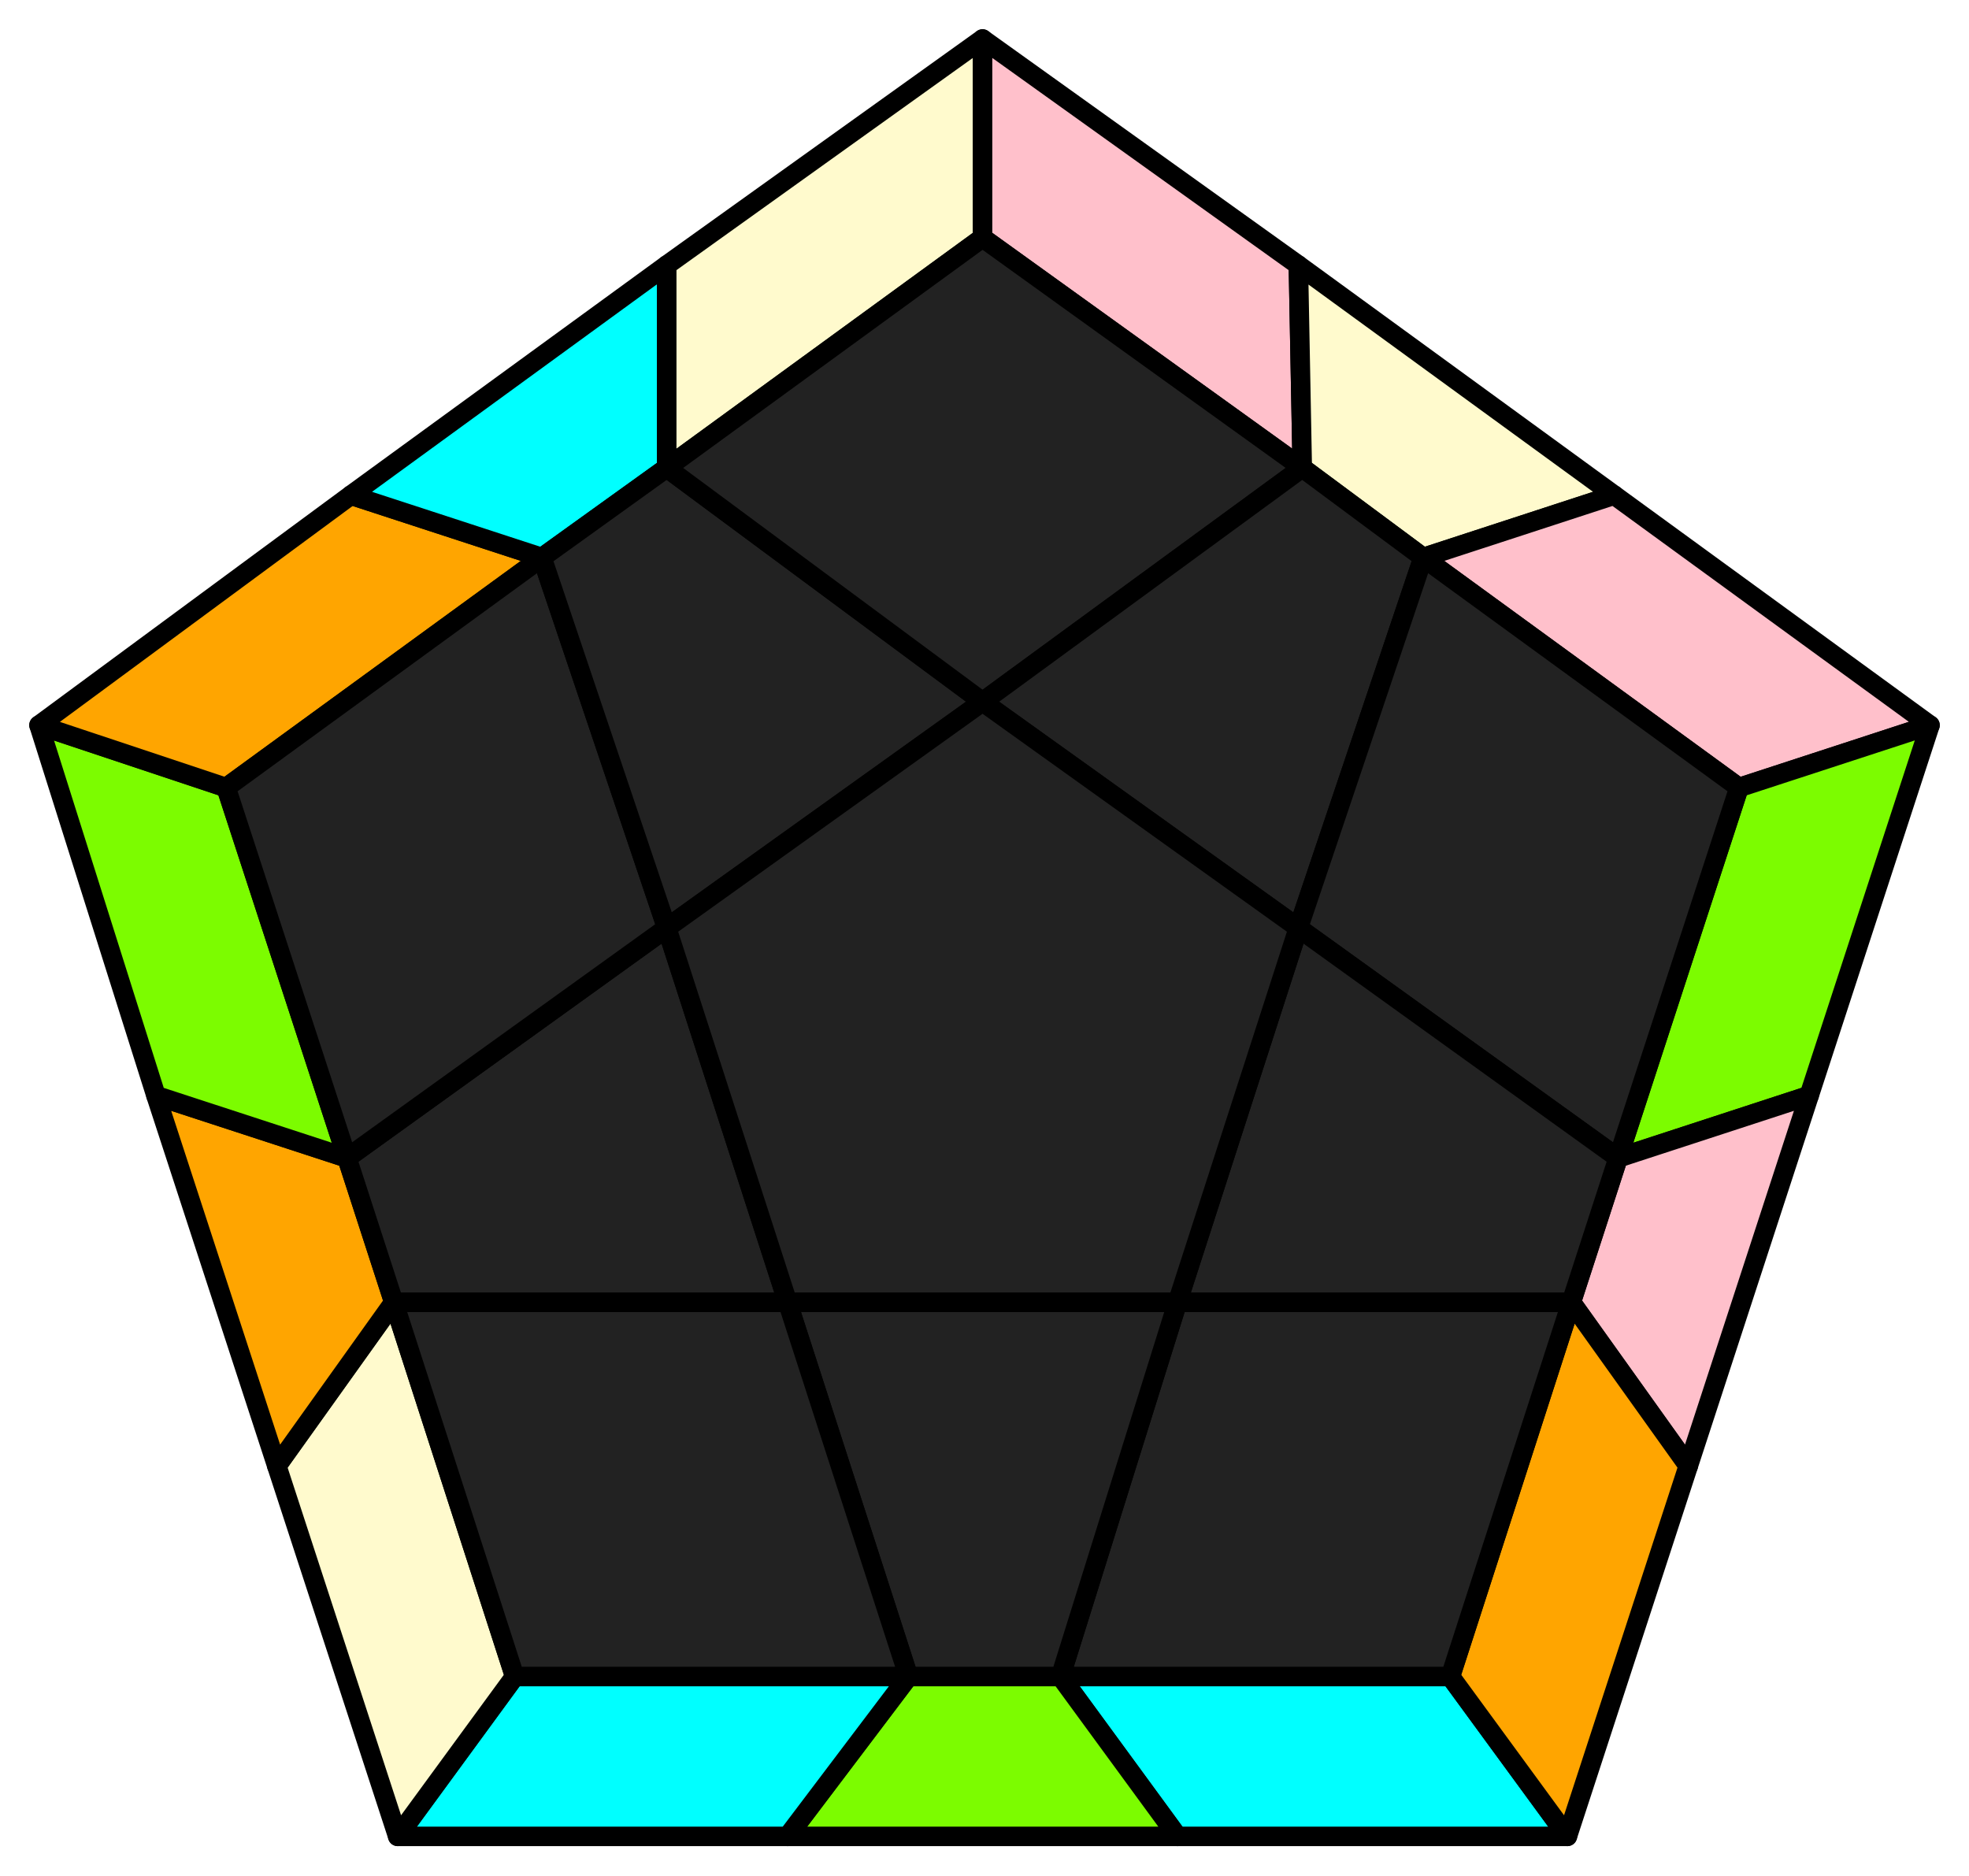
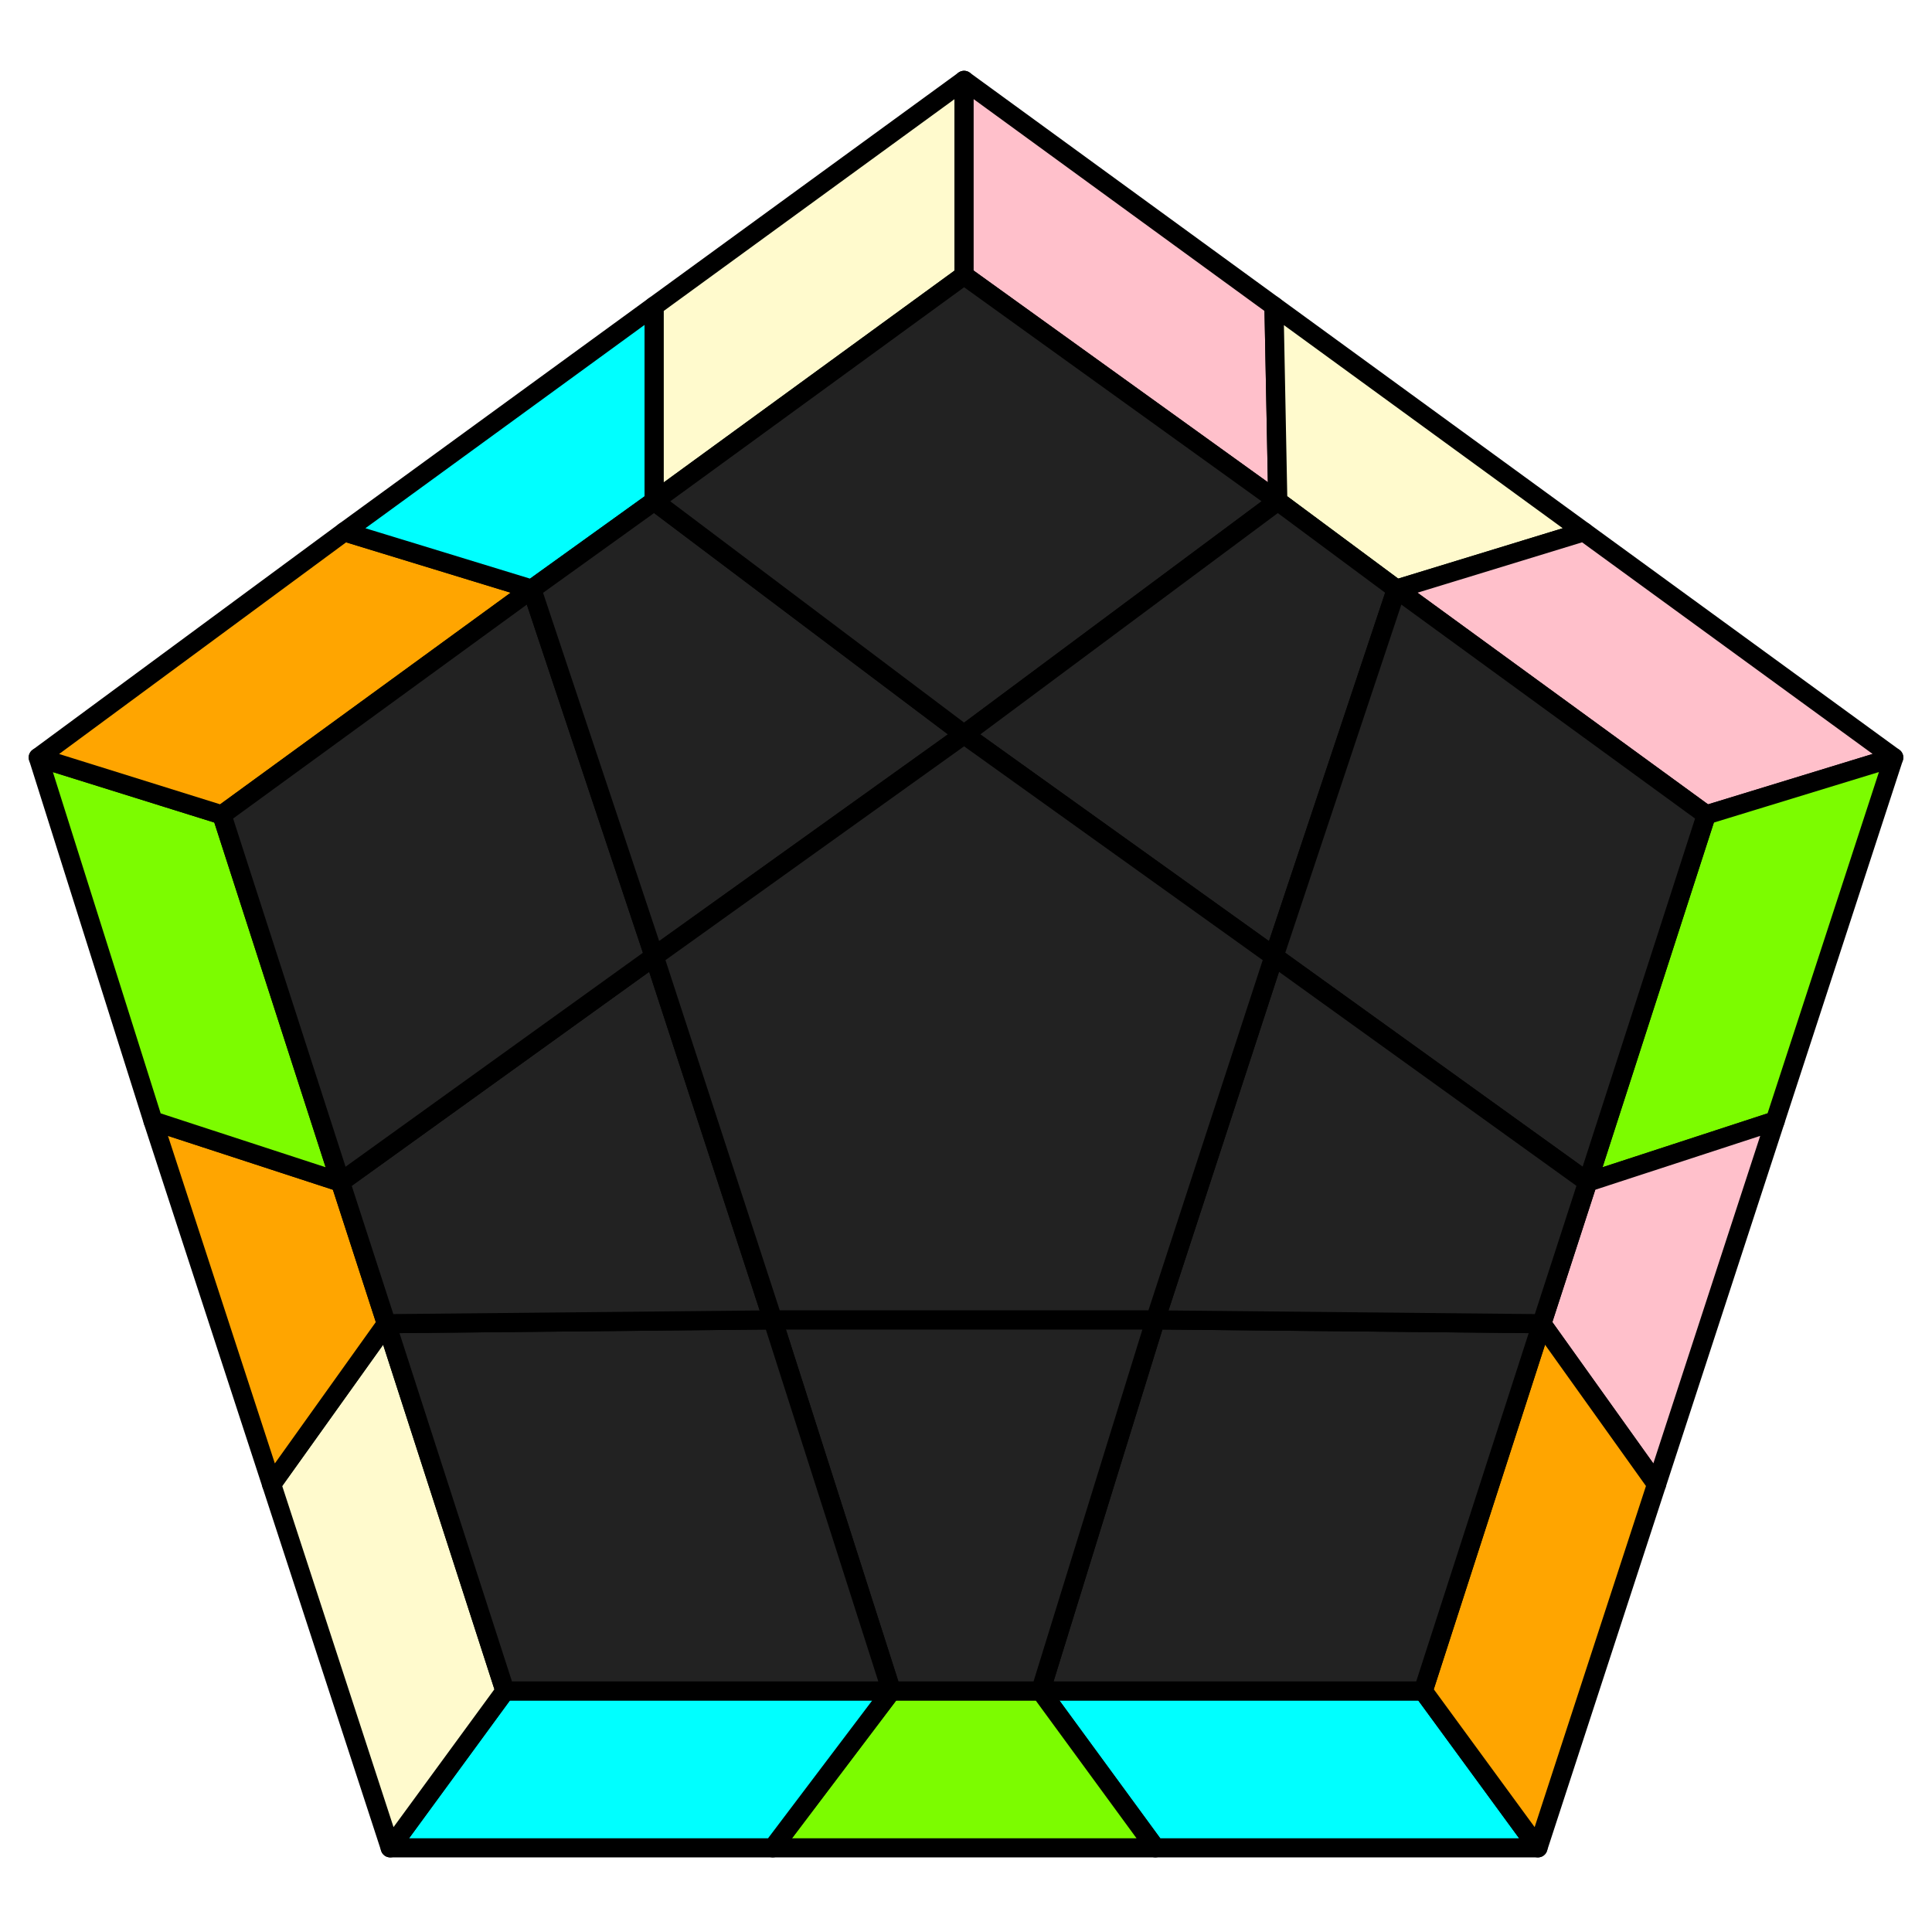
- <svg xmlns="http://www.w3.org/2000/svg" id="65" width="505" height="481">
+ <svg xmlns="http://www.w3.org/2000/svg" id="65" viewBox="0 0 505 505">
  <style>
polygon { stroke: black; stroke-width: 5px; stroke-linejoin: round;}
.green {fill: #7cfc00;}
.orange {fill: #ffa500;}
.blue {fill: #00ffff;}
.beige {fill: #fffacd;}
.pink {fill: #ffc0cb;}
.grey {fill: #222;}
</style>
-   <polygon class="blue" points="402 471 302 471 272 430 372 430" />
-   <polygon class="green" points="302 471 202 471 233 430 272 430" />
-   <polygon class="blue" points="202 471 102 471 132 430 233 430" />
-   <polygon class="beige" points="102 471 71 376 101 334 132 430" />
-   <polygon class="orange" points="71 376 40 281 89 297 101 334" />
-   <polygon class="green" points="40 281 10 186 58 202 89 297" />
-   <polygon class="orange" points="10 186 90 127 139 143 58 202" />
-   <polygon class="blue" points="90 127 171 68 171 120 139 143" />
-   <polygon class="beige" points="171 68 252 10 252 61 171 120" />
-   <polygon class="pink" points="252 10 333 68 334 120 252 61" />
-   <polygon class="beige" points="333 68 414 127 365 143 334 120" />
-   <polygon class="pink" points="414 127 495 186 446 202 365 143" />
-   <polygon class="green" points="495 186 464 281 415 297 446 202" />
-   <polygon class="pink" points="464 281 433 376 403 334 415 297" />
-   <polygon class="orange" points="433 376 402 471 372 430 403 334" />
-   <polygon class="grey" points="372 430 272 430 302 334 403 334" />
-   <polygon class="grey" points="272 430 233 430 202 334 302 334" />
-   <polygon class="grey" points="132 430 101 334 202 334 233 430" />
-   <polygon class="grey" points="101 334 89 297 171 238 202 334" />
-   <polygon class="grey" points="58 202 139 143 171 238 89 297" />
-   <polygon class="grey" points="139 143 171 120 252 180 171 238" />
-   <polygon class="grey" points="252 61 334 120 252 180 171 120" />
-   <polygon class="grey" points="334 120 365 143 333 238 252 180" />
-   <polygon class="grey" points="446 202 415 297 333 238 365 143" />
-   <polygon class="grey" points="415 297 403 334 302 334 333 238" />
-   <polygon class="grey" points="302 334 202 334 171 238 252 180 333 238" />
+   <polygon class="blue" points="402 483 302 483 272 442 372 442" />
+   <polygon class="green" points="302 483 202 483 233 442 272 442" />
+   <polygon class="blue" points="202 483 102 483 132 442 233 442" />
+   <polygon class="beige" points="102 483 71 388 101 346 132 442" />
+   <polygon class="orange" points="71 388 40 293 89 309 101 346" />
+   <polygon class="green" points="40 293 10 198 58 213 89 309" />
+   <polygon class="orange" points="10 198 90 139 139 154 58 213" />
+   <polygon class="blue" points="90 139 171 80 171 131 139 154" />
+   <polygon class="beige" points="171 80 252 21 252 72 171 131" />
+   <polygon class="pink" points="252 21 333 80 334 131 252 72" />
+   <polygon class="beige" points="333 80 414 139 365 154 334 131" />
+   <polygon class="pink" points="414 139 495 198 446 213 365 154" />
+   <polygon class="green" points="495 198 464 293 415 309 446 213" />
+   <polygon class="pink" points="464 293 433 388 403 346 415 309" />
+   <polygon class="orange" points="433 388 402 483 372 442 403 346" />
+   <polygon class="grey" points="372 442 272 442 302 345 403 346" />
+   <polygon class="grey" points="272 442 233 442 202 345 302 345" />
+   <polygon class="grey" points="132 442 101 346 202 345 233 442" />
+   <polygon class="grey" points="101 346 89 309 171 250 202 345" />
+   <polygon class="grey" points="58 213 139 154 171 250 89 309" />
+   <polygon class="grey" points="139 154 171 131 252 192 171 250" />
+   <polygon class="grey" points="252 72 334 131 252 192 171 131" />
+   <polygon class="grey" points="334 131 365 154 333 250 252 192" />
+   <polygon class="grey" points="446 213 415 309 333 250 365 154" />
+   <polygon class="grey" points="415 309 403 346 302 345 333 250" />
+   <polygon class="grey" points="302 345 202 345 171 250 252 192 333 250" />
</svg>
